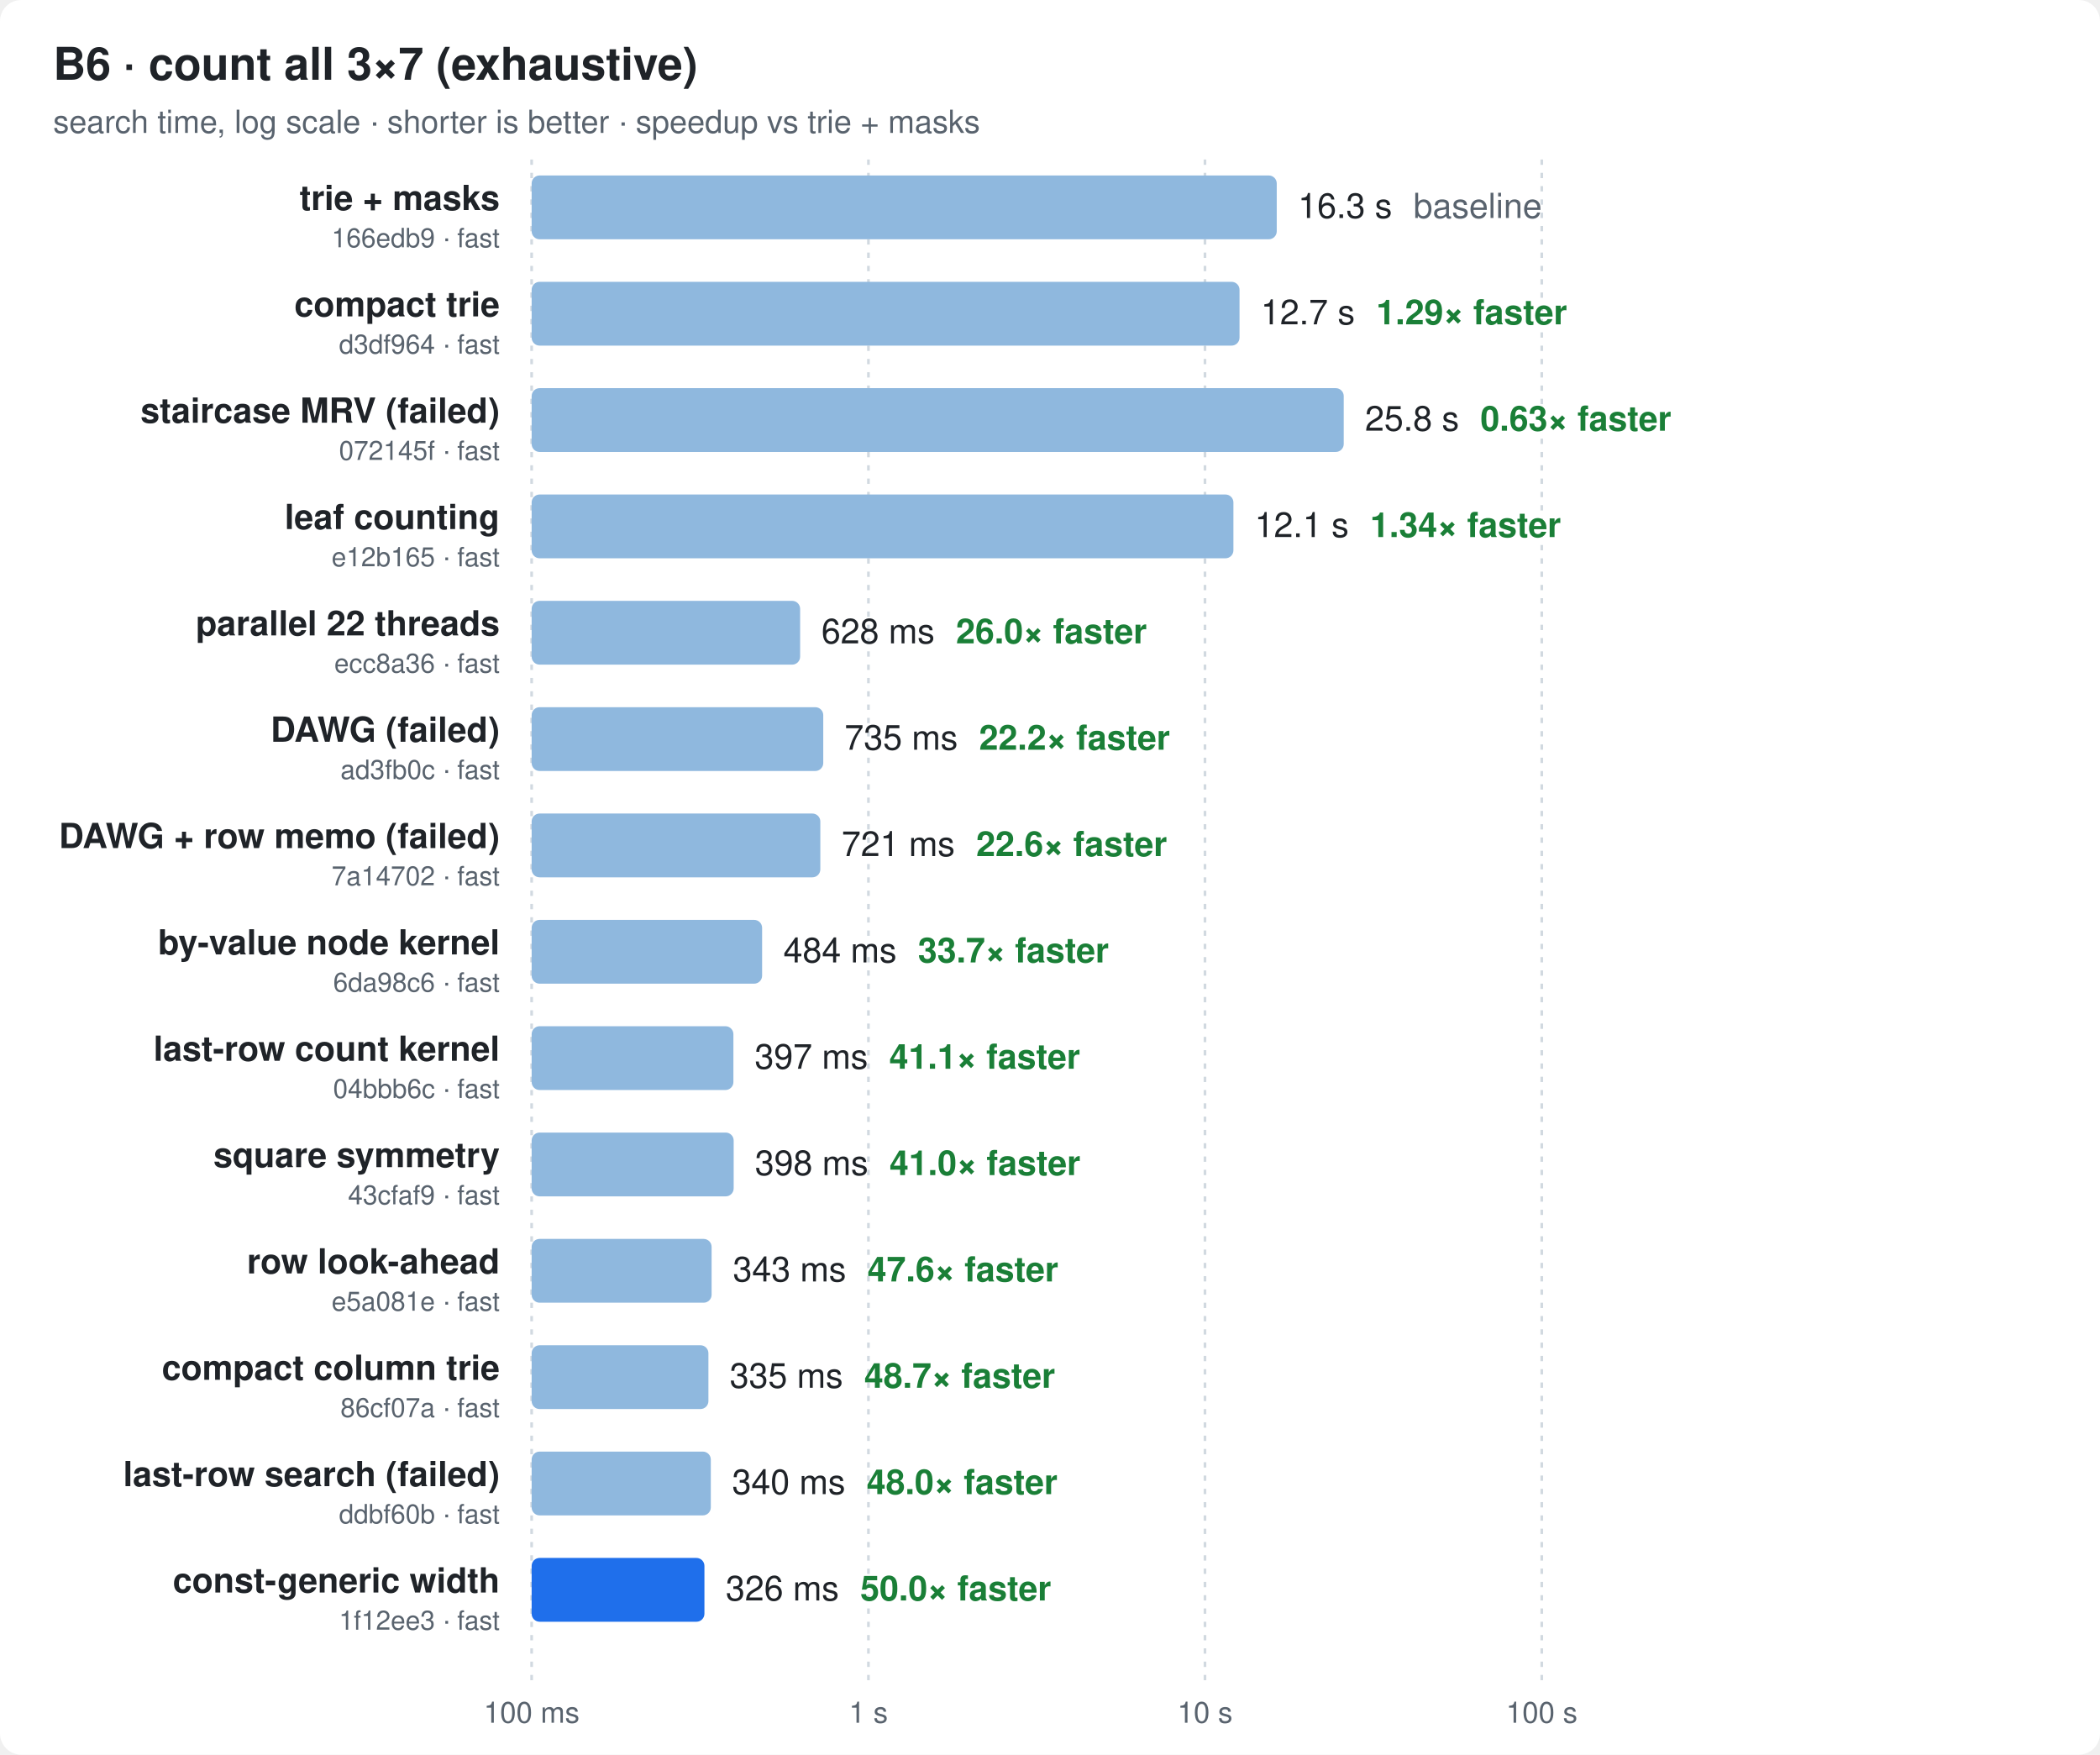
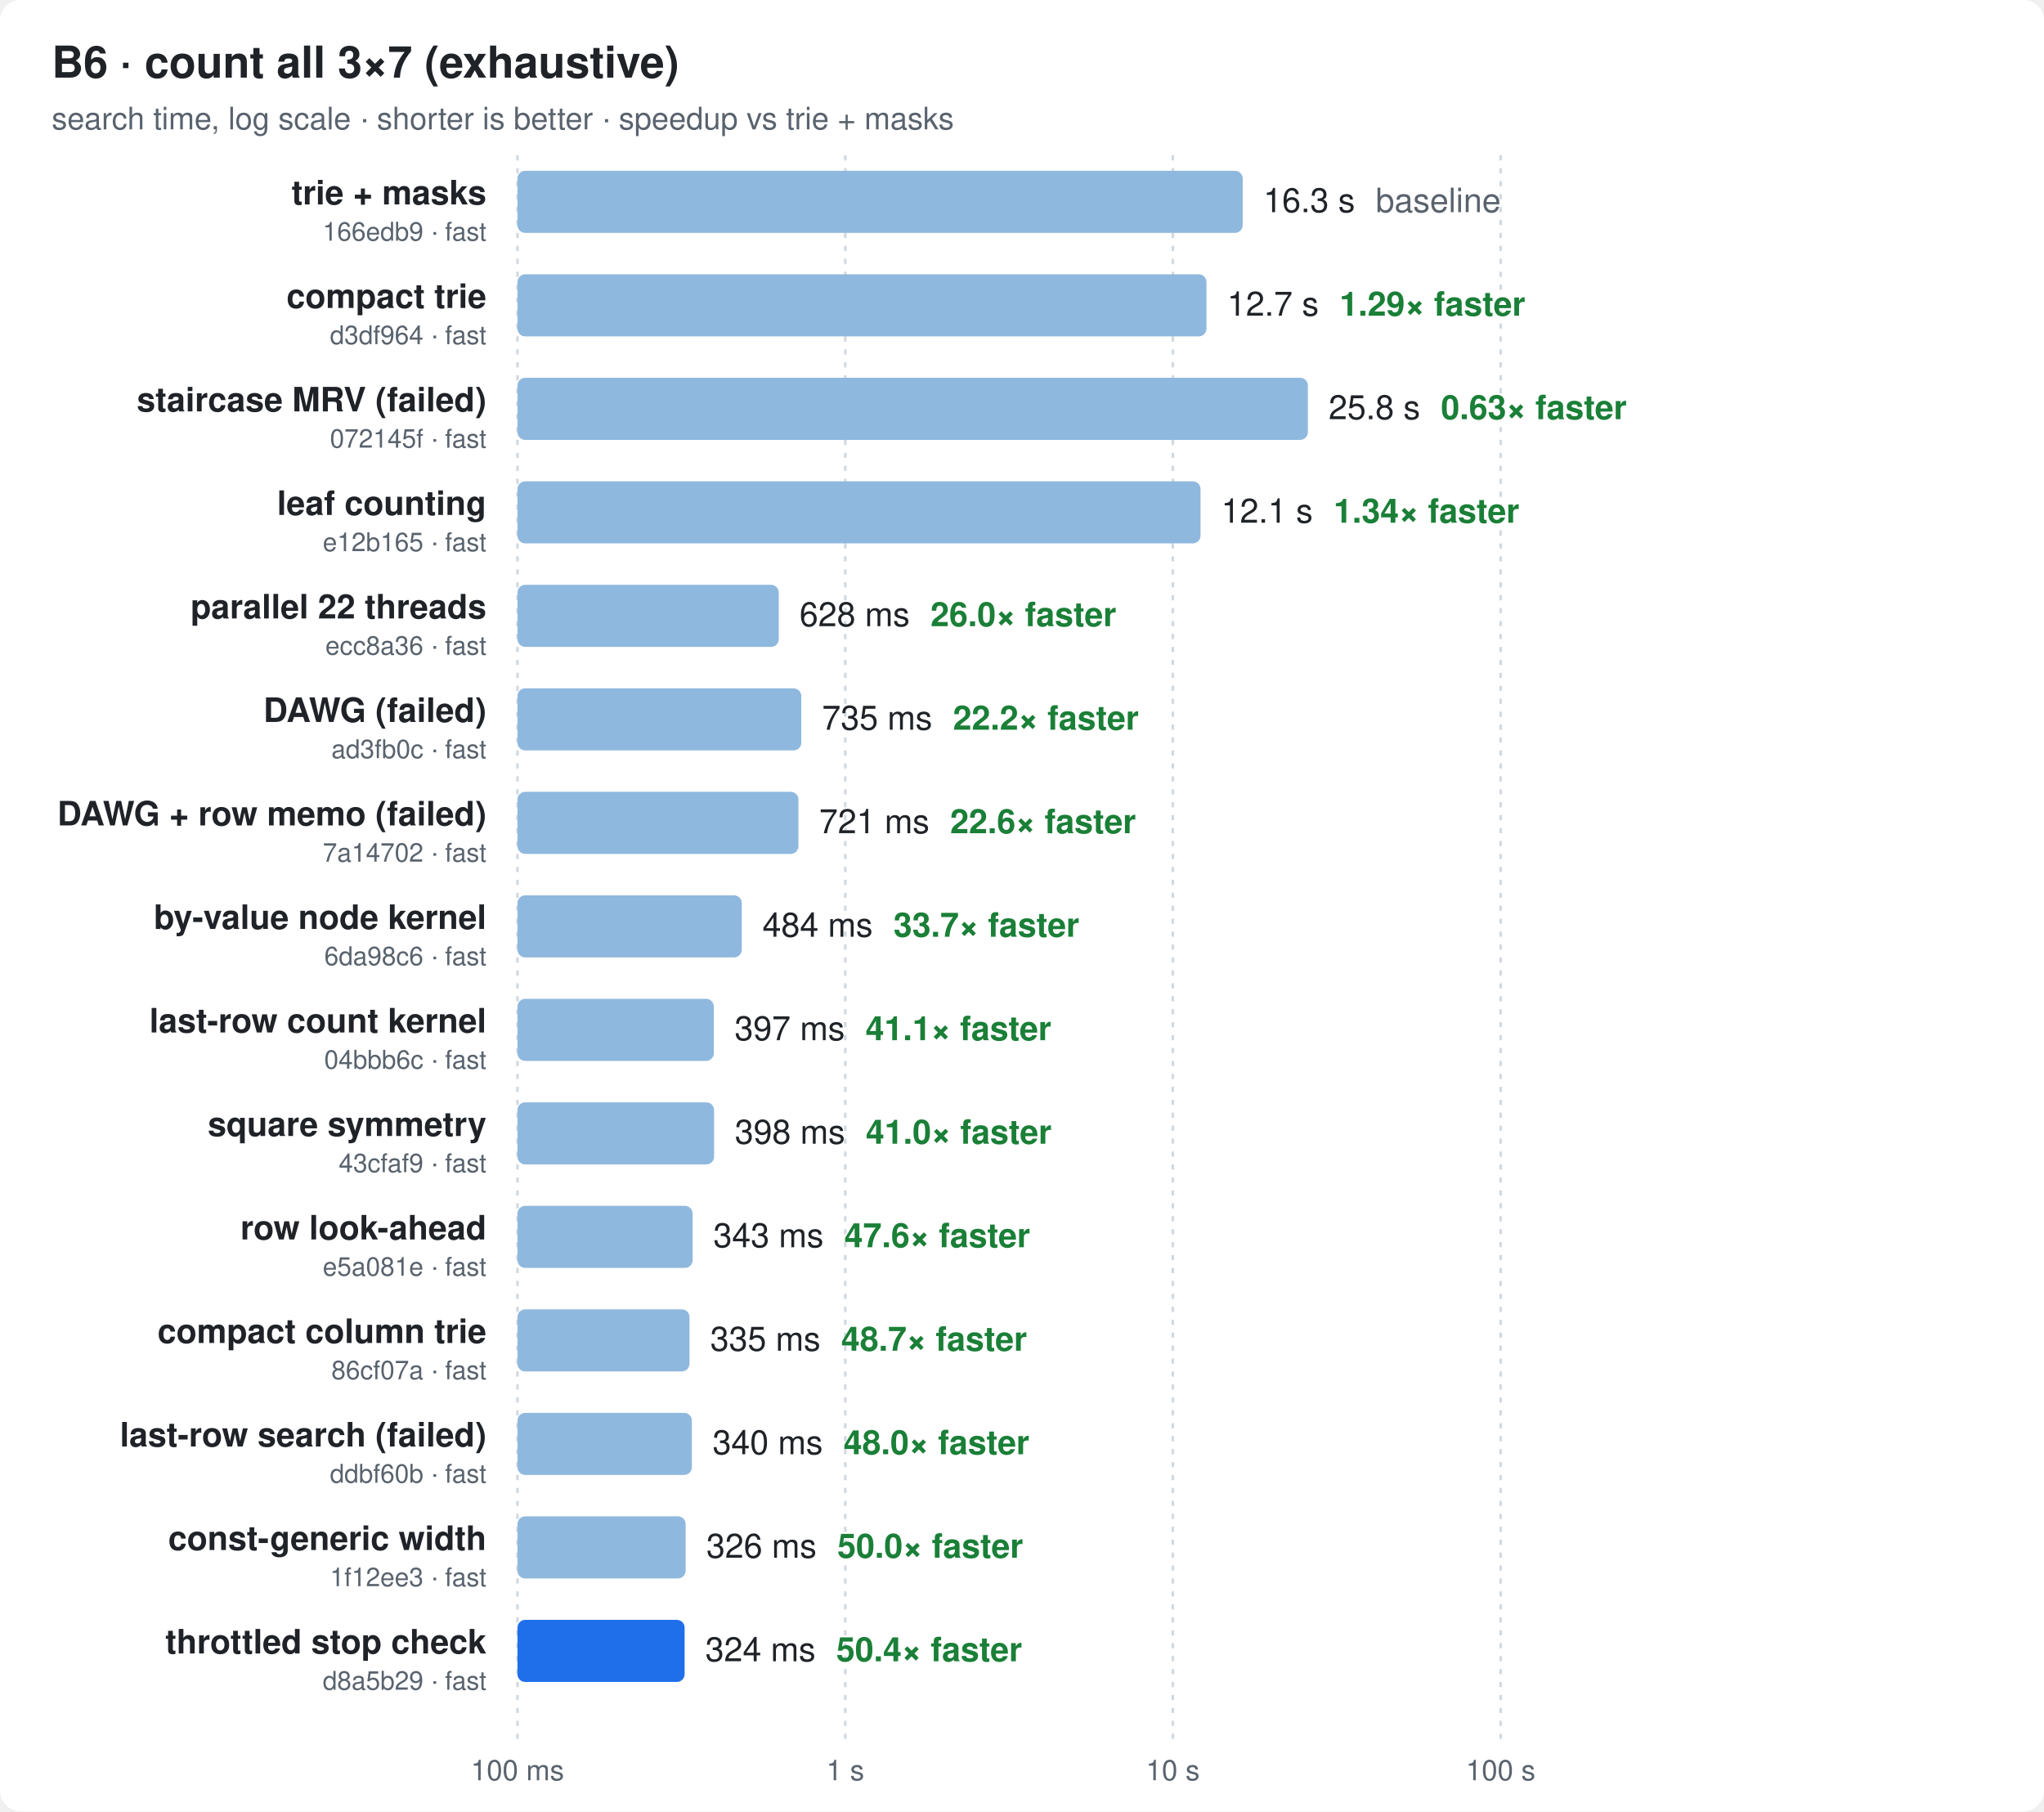
- <svg xmlns="http://www.w3.org/2000/svg" width="790" height="660" viewBox="0 0 790 660" font-family="ui-sans-serif,-apple-system,Segoe UI,Helvetica,Arial,sans-serif">
+ <svg xmlns="http://www.w3.org/2000/svg" width="790" height="700" viewBox="0 0 790 700" font-family="ui-sans-serif,-apple-system,Segoe UI,Helvetica,Arial,sans-serif">
  <style>
  .bg{fill:#ffffff} .t{fill:#1f2328} .m{fill:#59636e} .g{stroke:#d1d9e0}
  .bar{fill:#8fb8de} .best{fill:#1f6feb} .x{fill:#1a7f37;font-weight:600}
  @media (prefers-color-scheme: dark){
    .bg{fill:#0d1117} .t{fill:#e6edf3} .m{fill:#9198a1} .g{stroke:#30363d}
    .bar{fill:#2f5f8f} .best{fill:#4493f8} .x{fill:#3fb950}
  }
</style>
-   <rect class="bg" width="790" height="660" rx="8" />
+   <rect class="bg" width="790" height="700" rx="8" />
  <text class="t" x="20" y="30" font-size="17" font-weight="700">B6 · count all 3×7 (exhaustive)</text>
  <text class="m" x="20" y="50" font-size="12">search time, log scale · shorter is better · speedup vs trie + masks</text>
-   <line class="g" x1="200.0" x2="200.0" y1="60" y2="632" stroke-dasharray="2 3" />
-   <text class="m" x="200.0" y="648" font-size="11" text-anchor="middle">100 ms</text>
-   <line class="g" x1="326.7" x2="326.7" y1="60" y2="632" stroke-dasharray="2 3" />
-   <text class="m" x="326.7" y="648" font-size="11" text-anchor="middle">1 s</text>
-   <line class="g" x1="453.3" x2="453.3" y1="60" y2="632" stroke-dasharray="2 3" />
-   <text class="m" x="453.3" y="648" font-size="11" text-anchor="middle">10 s</text>
-   <line class="g" x1="580.0" x2="580.0" y1="60" y2="632" stroke-dasharray="2 3" />
-   <text class="m" x="580.0" y="648" font-size="11" text-anchor="middle">100 s</text>
+   <line class="g" x1="200.0" x2="200.0" y1="60" y2="672" stroke-dasharray="2 3" />
+   <text class="m" x="200.0" y="688" font-size="11" text-anchor="middle">100 ms</text>
+   <line class="g" x1="326.7" x2="326.7" y1="60" y2="672" stroke-dasharray="2 3" />
+   <text class="m" x="326.7" y="688" font-size="11" text-anchor="middle">1 s</text>
+   <line class="g" x1="453.3" x2="453.3" y1="60" y2="672" stroke-dasharray="2 3" />
+   <text class="m" x="453.3" y="688" font-size="11" text-anchor="middle">10 s</text>
+   <line class="g" x1="580.0" x2="580.0" y1="60" y2="672" stroke-dasharray="2 3" />
+   <text class="m" x="580.0" y="688" font-size="11" text-anchor="middle">100 s</text>
  <text class="t" x="188" y="79.0" font-size="13" font-weight="600" text-anchor="end">trie + masks</text>
  <text class="m" x="188" y="93.0" font-size="10" text-anchor="end">166edb9 · fast</text>
  <rect class="bar" x="200" y="66" width="280.3" height="24" rx="3" />
  <text class="t" x="488.3" y="82.0" font-size="13">16.3 s<tspan class="m" dx="8">baseline</tspan>
  </text>
  <text class="t" x="188" y="119.0" font-size="13" font-weight="600" text-anchor="end">compact trie</text>
  <text class="m" x="188" y="133.0" font-size="10" text-anchor="end">d3df964 · fast</text>
  <rect class="bar" x="200" y="106" width="266.3" height="24" rx="3" />
  <text class="t" x="474.3" y="122.0" font-size="13">12.7 s<tspan class="x" dx="8">1.29× faster</tspan>
  </text>
  <text class="t" x="188" y="159.0" font-size="13" font-weight="600" text-anchor="end">staircase MRV (failed)</text>
  <text class="m" x="188" y="173.0" font-size="10" text-anchor="end">072145f · fast</text>
  <rect class="bar" x="200" y="146" width="305.5" height="24" rx="3" />
  <text class="t" x="513.5" y="162.0" font-size="13">25.8 s<tspan class="x" dx="8">0.63× faster</tspan>
  </text>
  <text class="t" x="188" y="199.0" font-size="13" font-weight="600" text-anchor="end">leaf counting</text>
  <text class="m" x="188" y="213.0" font-size="10" text-anchor="end">e12b165 · fast</text>
  <rect class="bar" x="200" y="186" width="264.0" height="24" rx="3" />
  <text class="t" x="472.0" y="202.0" font-size="13">12.1 s<tspan class="x" dx="8">1.34× faster</tspan>
  </text>
  <text class="t" x="188" y="239.0" font-size="13" font-weight="600" text-anchor="end">parallel 22 threads</text>
  <text class="m" x="188" y="253.0" font-size="10" text-anchor="end">ecc8a36 · fast</text>
  <rect class="bar" x="200" y="226" width="101.0" height="24" rx="3" />
  <text class="t" x="309.0" y="242.0" font-size="13">628 ms<tspan class="x" dx="8">26.0× faster</tspan>
  </text>
  <text class="t" x="188" y="279.0" font-size="13" font-weight="600" text-anchor="end">DAWG (failed)</text>
  <text class="m" x="188" y="293.0" font-size="10" text-anchor="end">ad3fb0c · fast</text>
  <rect class="bar" x="200" y="266" width="109.7" height="24" rx="3" />
  <text class="t" x="317.7" y="282.0" font-size="13">735 ms<tspan class="x" dx="8">22.2× faster</tspan>
  </text>
  <text class="t" x="188" y="319.0" font-size="13" font-weight="600" text-anchor="end">DAWG + row memo (failed)</text>
  <text class="m" x="188" y="333.0" font-size="10" text-anchor="end">7a14702 · fast</text>
  <rect class="bar" x="200" y="306" width="108.6" height="24" rx="3" />
  <text class="t" x="316.6" y="322.0" font-size="13">721 ms<tspan class="x" dx="8">22.6× faster</tspan>
  </text>
  <text class="t" x="188" y="359.0" font-size="13" font-weight="600" text-anchor="end">by-value node kernel</text>
  <text class="m" x="188" y="373.0" font-size="10" text-anchor="end">6da98c6 · fast</text>
  <rect class="bar" x="200" y="346" width="86.7" height="24" rx="3" />
  <text class="t" x="294.7" y="362.0" font-size="13">484 ms<tspan class="x" dx="8">33.7× faster</tspan>
  </text>
  <text class="t" x="188" y="399.0" font-size="13" font-weight="600" text-anchor="end">last-row count kernel</text>
  <text class="m" x="188" y="413.0" font-size="10" text-anchor="end">04bbb6c · fast</text>
  <rect class="bar" x="200" y="386" width="75.9" height="24" rx="3" />
  <text class="t" x="283.9" y="402.0" font-size="13">397 ms<tspan class="x" dx="8">41.1× faster</tspan>
  </text>
  <text class="t" x="188" y="439.0" font-size="13" font-weight="600" text-anchor="end">square symmetry</text>
  <text class="m" x="188" y="453.0" font-size="10" text-anchor="end">43cfaf9 · fast</text>
  <rect class="bar" x="200" y="426" width="76.0" height="24" rx="3" />
  <text class="t" x="284.0" y="442.0" font-size="13">398 ms<tspan class="x" dx="8">41.0× faster</tspan>
  </text>
  <text class="t" x="188" y="479.0" font-size="13" font-weight="600" text-anchor="end">row look-ahead</text>
  <text class="m" x="188" y="493.0" font-size="10" text-anchor="end">e5a081e · fast</text>
  <rect class="bar" x="200" y="466" width="67.7" height="24" rx="3" />
  <text class="t" x="275.7" y="482.0" font-size="13">343 ms<tspan class="x" dx="8">47.6× faster</tspan>
  </text>
  <text class="t" x="188" y="519.0" font-size="13" font-weight="600" text-anchor="end">compact column trie</text>
  <text class="m" x="188" y="533.0" font-size="10" text-anchor="end">86cf07a · fast</text>
  <rect class="bar" x="200" y="506" width="66.5" height="24" rx="3" />
  <text class="t" x="274.5" y="522.0" font-size="13">335 ms<tspan class="x" dx="8">48.7× faster</tspan>
  </text>
  <text class="t" x="188" y="559.0" font-size="13" font-weight="600" text-anchor="end">last-row search (failed)</text>
  <text class="m" x="188" y="573.0" font-size="10" text-anchor="end">ddbf60b · fast</text>
  <rect class="bar" x="200" y="546" width="67.4" height="24" rx="3" />
  <text class="t" x="275.4" y="562.0" font-size="13">340 ms<tspan class="x" dx="8">48.0× faster</tspan>
  </text>
  <text class="t" x="188" y="599.0" font-size="13" font-weight="600" text-anchor="end">const-generic width</text>
  <text class="m" x="188" y="613.0" font-size="10" text-anchor="end">1f12ee3 · fast</text>
-   <rect class="best" x="200" y="586" width="65.0" height="24" rx="3" />
+   <rect class="bar" x="200" y="586" width="65.0" height="24" rx="3" />
  <text class="t" x="273.0" y="602.0" font-size="13">326 ms<tspan class="x" dx="8">50.0× faster</tspan>
  </text>
+   <text class="t" x="188" y="639.0" font-size="13" font-weight="600" text-anchor="end">throttled stop check</text>
+   <text class="m" x="188" y="653.0" font-size="10" text-anchor="end">d8a5b29 · fast</text>
+   <rect class="best" x="200" y="626" width="64.6" height="24" rx="3" />
+   <text class="t" x="272.6" y="642.0" font-size="13">324 ms<tspan class="x" dx="8">50.4× faster</tspan>
+   </text>
</svg>
